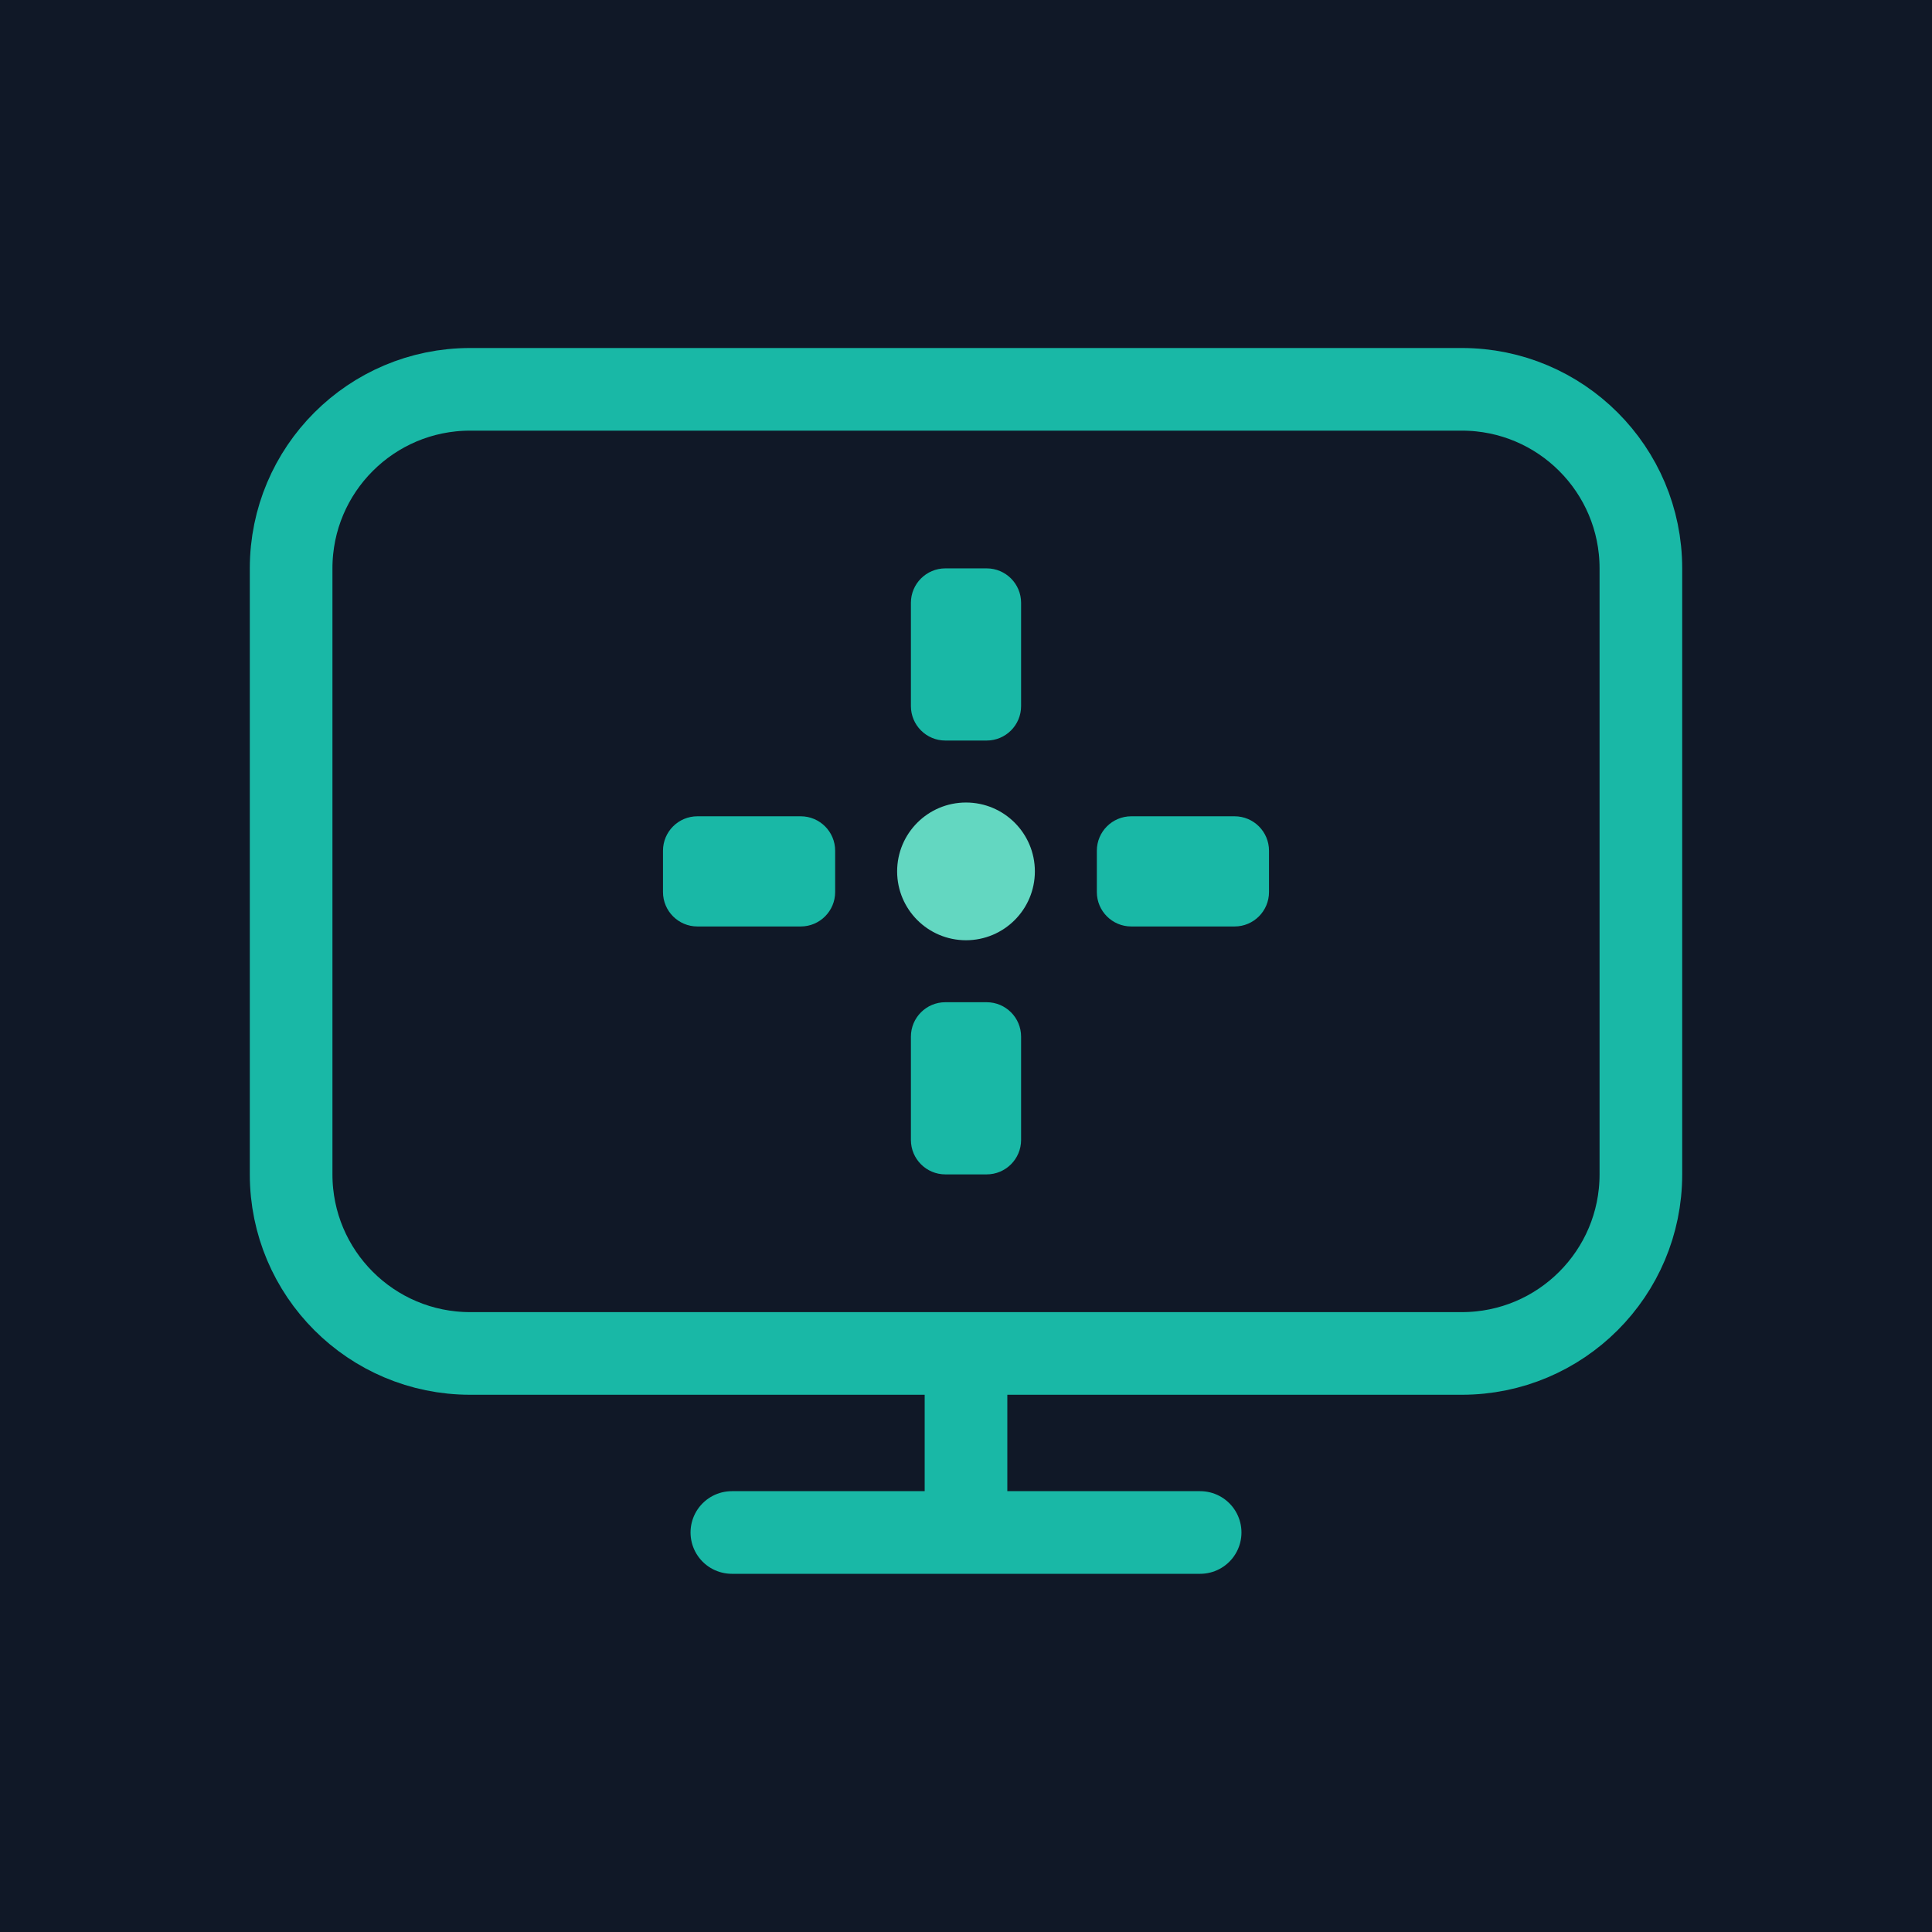
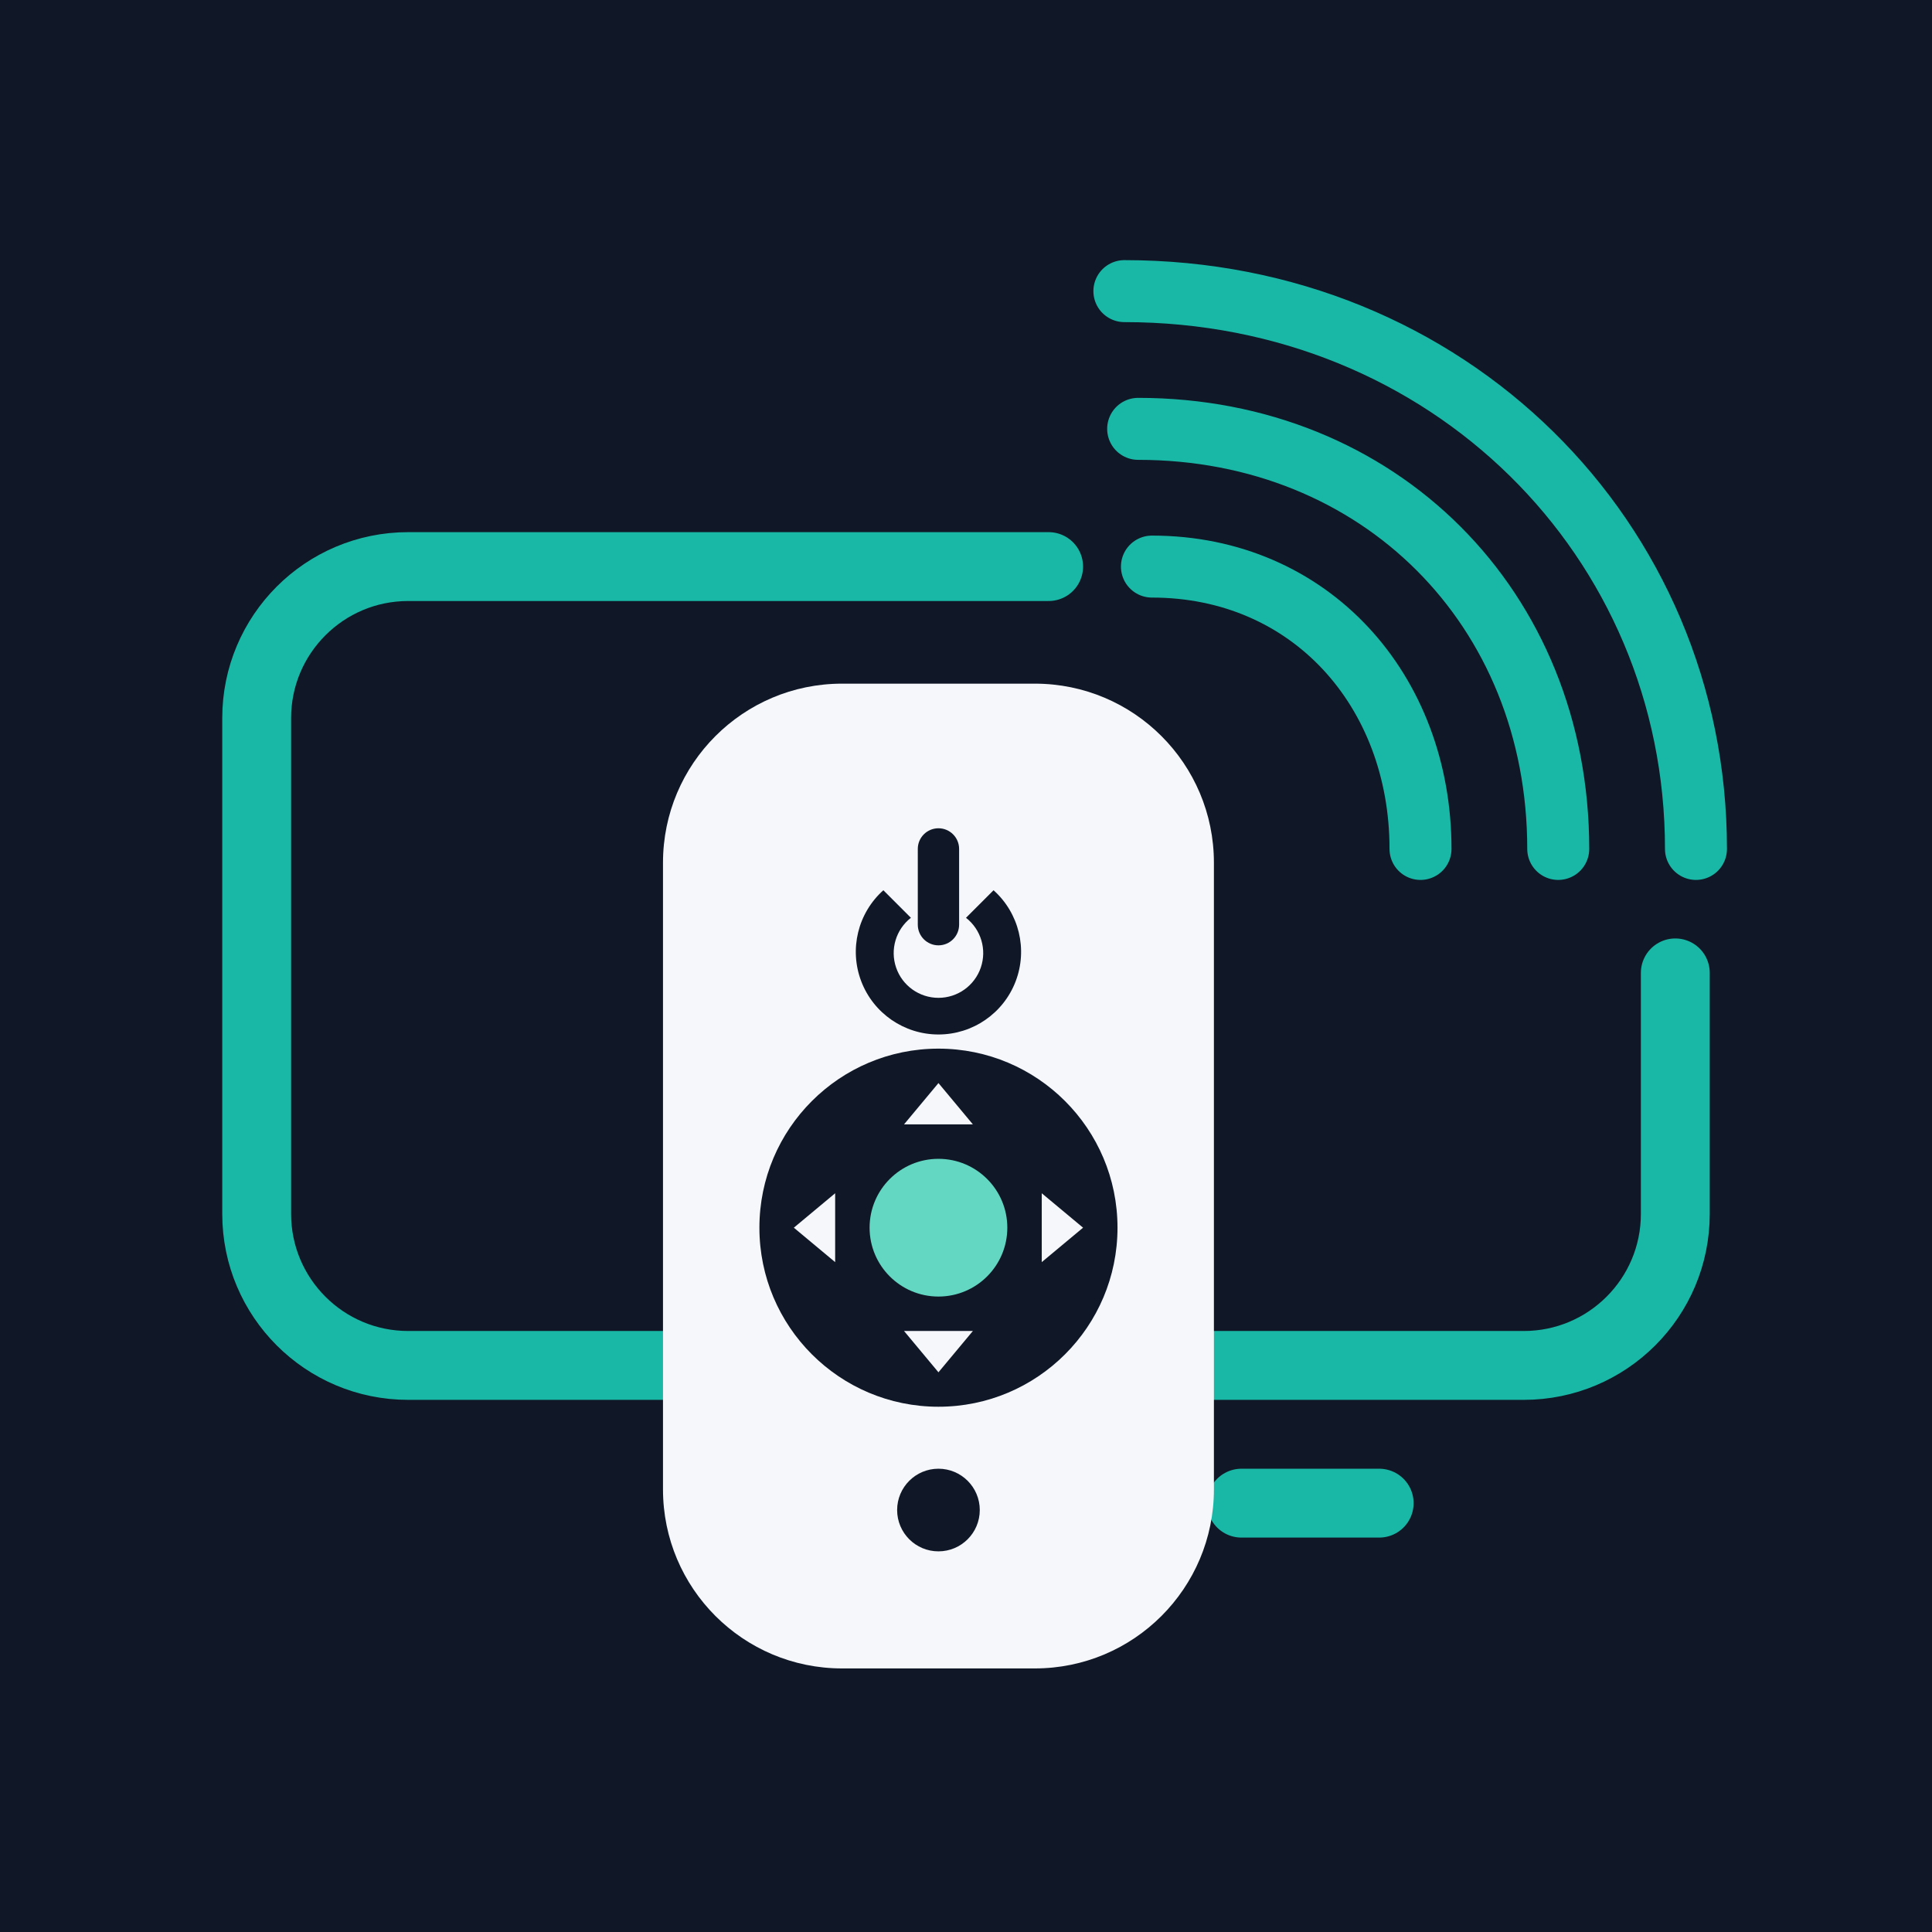
<svg xmlns="http://www.w3.org/2000/svg" width="1024" height="1024" viewBox="0 0 1024 1024">
  <path fill="#101827" d="M0 0h1024v1024H0z" />
-   <g transform="translate(44.8 64) scale(3.65)">
-     <g fill="none" stroke="#19B8A6" stroke-width="12" stroke-linecap="round" stroke-linejoin="round">
-       <rect x="30" y="39" width="196" height="140" rx="26" />
-       <path d="M128 180v25m-34 0h68" />
+   <g transform="translate(44.8 44.8) scale(3.65)">
+     <g fill="none" stroke="#19B8A6" stroke-width="10" stroke-linecap="round" stroke-linejoin="round">
+       <path d="M140 70H47a22 22 0 0 0-22 22v72a22 22 0 0 0 22 22h41m143-57v35a22 22 0 0 1-22 22h-49m8 20h20" />
+       <path d="M151 30c47 0 83 36 83 81m-81-61c35 0 61 26 61 61m-59-41c23 0 39 18 39 41" stroke-width="9" />
    </g>
-     <g fill="#19B8A6">
-       <rect x="120" y="65" width="16" height="25" rx="5" />
-       <rect x="120" y="128" width="16" height="25" rx="5" />
-       <rect x="84" y="101" width="25" height="16" rx="5" />
-       <rect x="147" y="101" width="25" height="16" rx="5" />
+     <path fill="#F5F7FA" fill-rule="evenodd" d="M110 87h28a26 26 0 0 1 26 26v91a26 26 0 0 1-26 26h-28a26 26 0 0 1-26-26v-91a26 26 0 0 1 26-26Z M98 166a26 26 0 1 0 52 0 26 26 0 1 0-52 0Z M118 207a6 6 0 1 0 12 0 6 6 0 1 0-12 0Z M124 108a3 3 0 0 1 3 3v11a3 3 0 0 1-6 0v-11a3 3 0 0 1 3-3Z M116 117a12 12 0 1 0 16 0l-4 4a6.5 6.5 0 1 1-8 0Z" />
+     <g fill="#F5F7FA" stroke-linejoin="round">
+       <path d="m124 145-5 6h10Zm0 42-5-6h10Zm-21-21 6-5v10Zm42 0-6-5v10Z" />
    </g>
-     <circle cx="128" cy="109" r="10" fill="#63D7C1" />
+     <circle cx="124" cy="166" r="10" fill="#63D7C1" />
  </g>
</svg>
